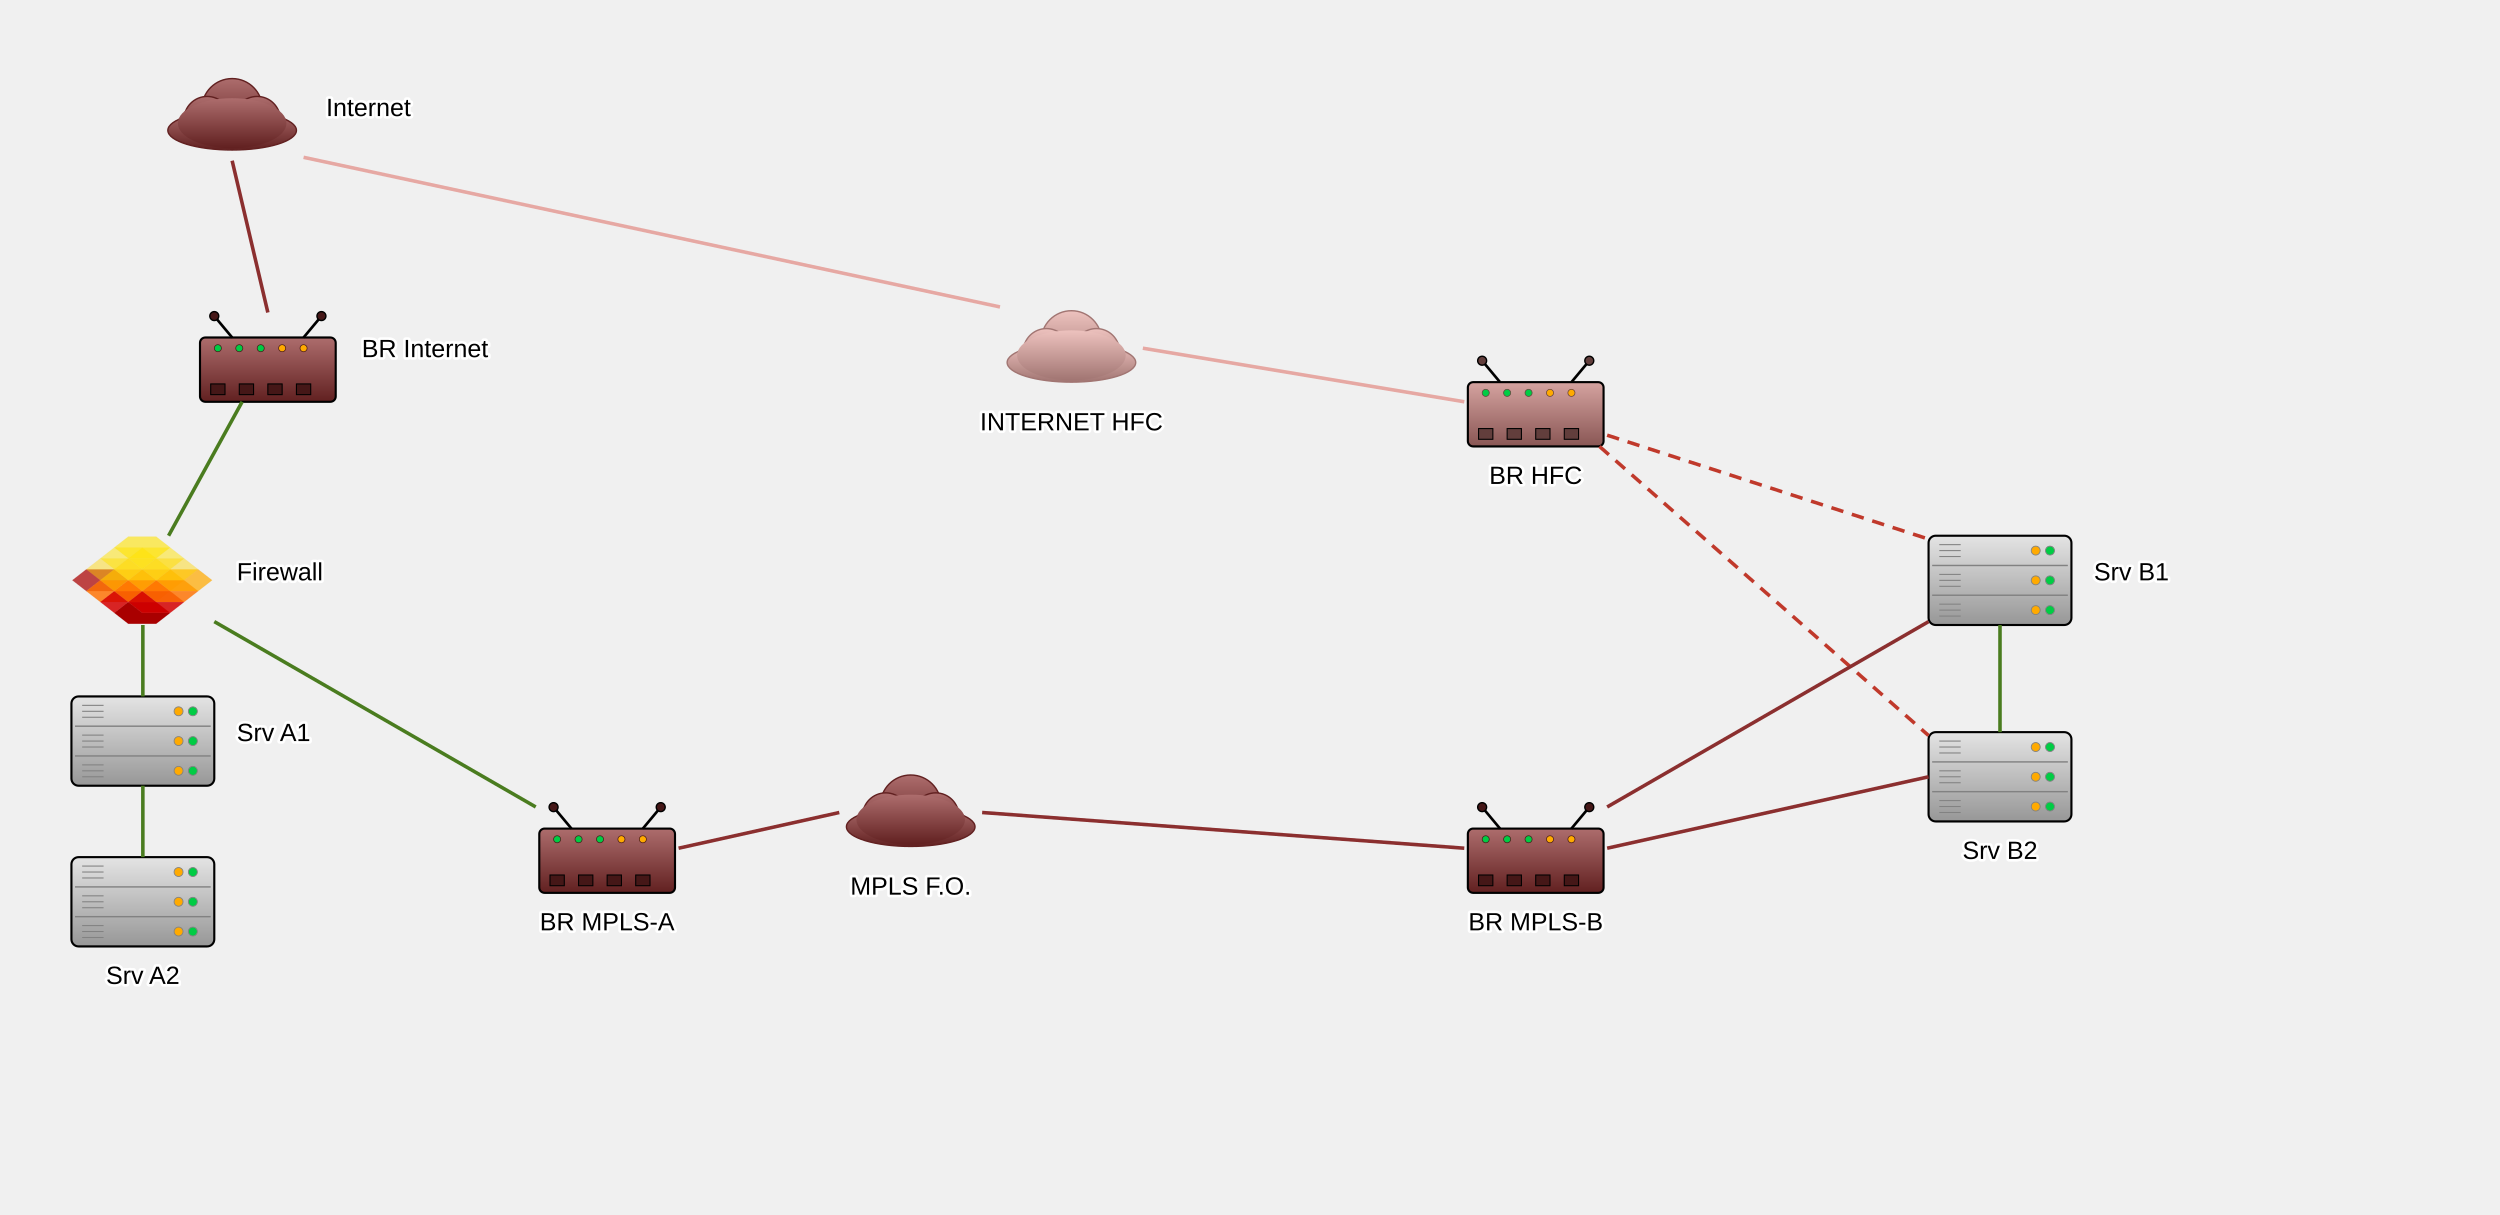
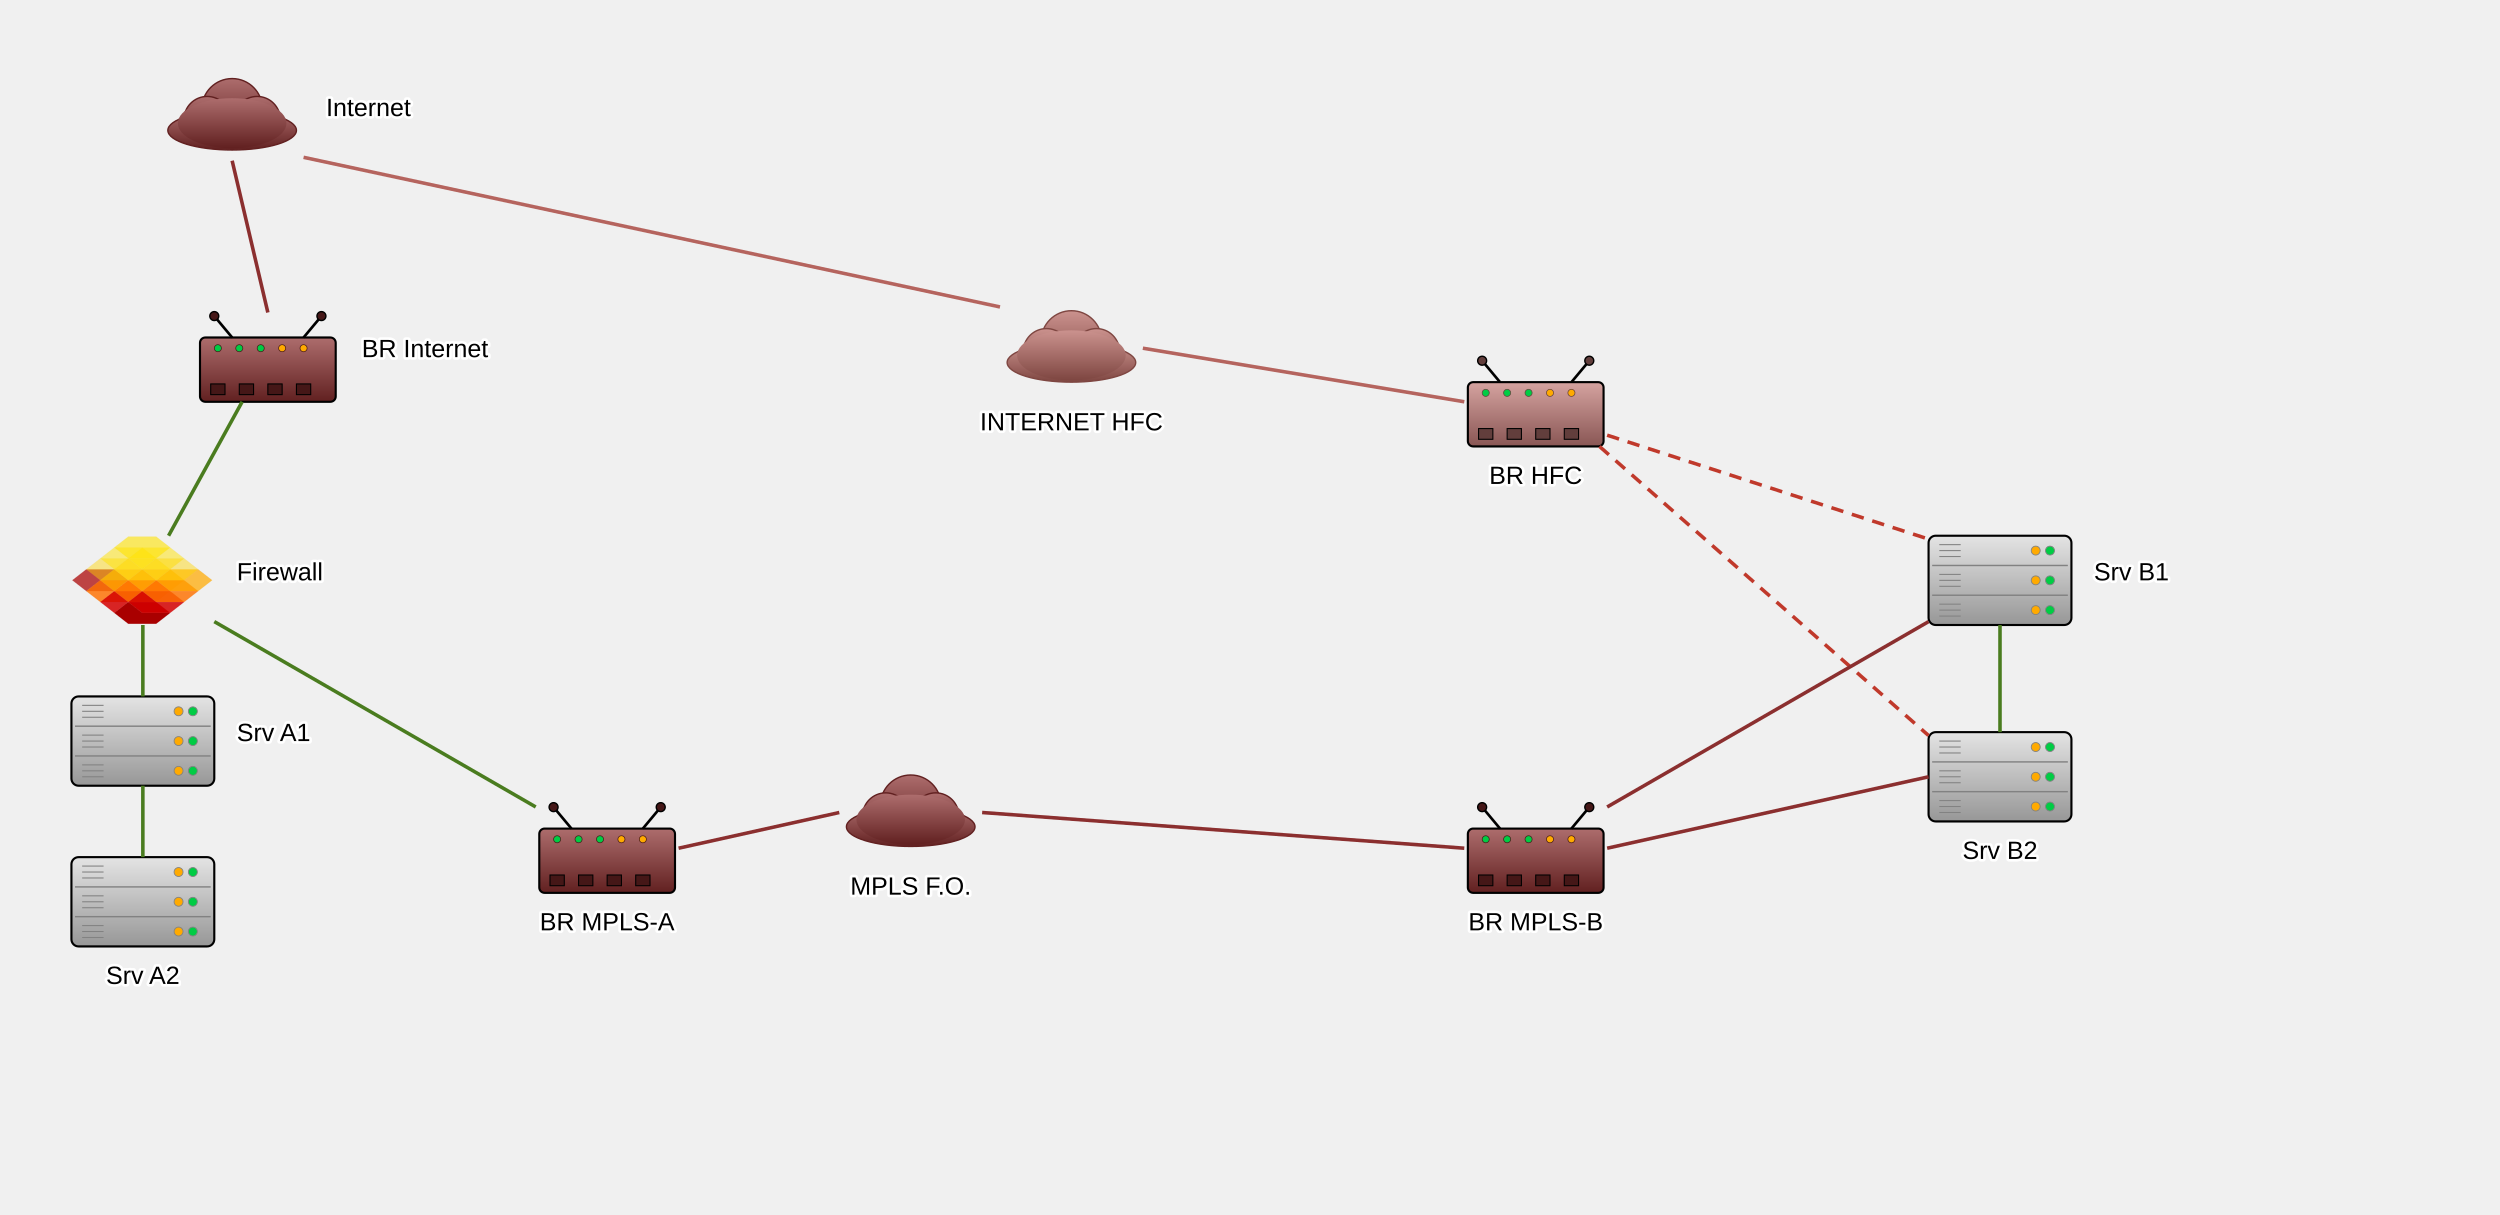
<svg xmlns="http://www.w3.org/2000/svg" baseProfile="full" height="680" version="1.1" viewBox="0,0,1400,680" width="1400">
  <defs>
    <style type="text/css">text{paint-order:stroke;stroke:#ffffff;stroke-width:3px;stroke-linejoin:round;stroke-linecap:round}</style>
    <filter height="140%" id="text-glow" width="140%" x="-20%" y="-20%">
      <feMerge>
        <feMergeNode in="SourceGraphic" />
      </feMerge>
    </filter>
    <marker id="arrow-end" markerHeight="10" markerWidth="10" orient="auto" refX="10" refY="5">
      <path d="M 0 0 L 10 5 L 0 10 z" fill="black" />
    </marker>
    <marker id="arrow-start" markerHeight="10" markerWidth="10" orient="auto" refX="0" refY="5">
      <path d="M 10 0 L 0 5 L 10 10 z" fill="black" />
    </marker>
    <marker id="circle-start" markerHeight="2.4" markerUnits="userSpaceOnUse" markerWidth="2.4" orient="auto" refX="1.2" refY="1.2">
      <circle cx="1.2" cy="1.2" fill="black" r="1.2" />
    </marker>
    <marker id="circle-end" markerHeight="2.4" markerUnits="userSpaceOnUse" markerWidth="2.4" orient="auto" refX="1.2" refY="1.2">
      <circle cx="1.2" cy="1.2" fill="black" r="1.2" />
    </marker>
    <marker id="arrow-end-c0" markerHeight="10" markerWidth="10" orient="auto" refX="10" refY="5">
      <path d="M 0 0 L 10 5 L 0 10 z" fill="#8b2f2f" />
    </marker>
    <marker id="arrow-start-c0" markerHeight="10" markerWidth="10" orient="auto" refX="0" refY="5">
      <path d="M 10 0 L 0 5 L 10 10 z" fill="#8b2f2f" />
    </marker>
    <marker id="circle-start-c0" markerHeight="2.4" markerUnits="userSpaceOnUse" markerWidth="2.4" orient="auto" refX="1.2" refY="1.2">
      <circle cx="1.2" cy="1.2" fill="#8b2f2f" r="1.2" />
    </marker>
    <marker id="circle-end-c0" markerHeight="2.4" markerUnits="userSpaceOnUse" markerWidth="2.4" orient="auto" refX="1.2" refY="1.2">
      <circle cx="1.2" cy="1.2" fill="#8b2f2f" r="1.2" />
    </marker>
    <marker id="arrow-end-c1" markerHeight="10" markerWidth="10" orient="auto" refX="10" refY="5">
      <path d="M 0 0 L 10 5 L 0 10 z" fill="#4a7c1f" />
    </marker>
    <marker id="arrow-start-c1" markerHeight="10" markerWidth="10" orient="auto" refX="0" refY="5">
      <path d="M 10 0 L 0 5 L 10 10 z" fill="#4a7c1f" />
    </marker>
    <marker id="circle-start-c1" markerHeight="2.4" markerUnits="userSpaceOnUse" markerWidth="2.4" orient="auto" refX="1.2" refY="1.2">
      <circle cx="1.2" cy="1.2" fill="#4a7c1f" r="1.2" />
    </marker>
    <marker id="circle-end-c1" markerHeight="2.4" markerUnits="userSpaceOnUse" markerWidth="2.4" orient="auto" refX="1.2" refY="1.2">
      <circle cx="1.2" cy="1.2" fill="#4a7c1f" r="1.2" />
    </marker>
    <marker id="arrow-end-c2" markerHeight="10" markerWidth="10" orient="auto" refX="10" refY="5">
      <path d="M 0 0 L 10 5 L 0 10 z" fill="#4a7c1f" />
    </marker>
    <marker id="arrow-start-c2" markerHeight="10" markerWidth="10" orient="auto" refX="0" refY="5">
      <path d="M 10 0 L 0 5 L 10 10 z" fill="#4a7c1f" />
    </marker>
    <marker id="circle-start-c2" markerHeight="2.4" markerUnits="userSpaceOnUse" markerWidth="2.4" orient="auto" refX="1.2" refY="1.2">
      <circle cx="1.2" cy="1.2" fill="#4a7c1f" r="1.2" />
    </marker>
    <marker id="circle-end-c2" markerHeight="2.4" markerUnits="userSpaceOnUse" markerWidth="2.4" orient="auto" refX="1.2" refY="1.2">
      <circle cx="1.2" cy="1.2" fill="#4a7c1f" r="1.2" />
    </marker>
    <marker id="arrow-end-c3" markerHeight="10" markerWidth="10" orient="auto" refX="10" refY="5">
      <path d="M 0 0 L 10 5 L 0 10 z" fill="#4a7c1f" />
    </marker>
    <marker id="arrow-start-c3" markerHeight="10" markerWidth="10" orient="auto" refX="0" refY="5">
      <path d="M 10 0 L 0 5 L 10 10 z" fill="#4a7c1f" />
    </marker>
    <marker id="circle-start-c3" markerHeight="2.4" markerUnits="userSpaceOnUse" markerWidth="2.4" orient="auto" refX="1.2" refY="1.2">
      <circle cx="1.2" cy="1.2" fill="#4a7c1f" r="1.2" />
    </marker>
    <marker id="circle-end-c3" markerHeight="2.4" markerUnits="userSpaceOnUse" markerWidth="2.4" orient="auto" refX="1.2" refY="1.2">
      <circle cx="1.2" cy="1.2" fill="#4a7c1f" r="1.2" />
    </marker>
    <marker id="arrow-end-c4" markerHeight="10" markerWidth="10" orient="auto" refX="10" refY="5">
      <path d="M 0 0 L 10 5 L 0 10 z" fill="#4a7c1f" />
    </marker>
    <marker id="arrow-start-c4" markerHeight="10" markerWidth="10" orient="auto" refX="0" refY="5">
      <path d="M 10 0 L 0 5 L 10 10 z" fill="#4a7c1f" />
    </marker>
    <marker id="circle-start-c4" markerHeight="2.4" markerUnits="userSpaceOnUse" markerWidth="2.4" orient="auto" refX="1.2" refY="1.2">
      <circle cx="1.2" cy="1.2" fill="#4a7c1f" r="1.2" />
    </marker>
    <marker id="circle-end-c4" markerHeight="2.4" markerUnits="userSpaceOnUse" markerWidth="2.4" orient="auto" refX="1.2" refY="1.2">
      <circle cx="1.2" cy="1.2" fill="#4a7c1f" r="1.2" />
    </marker>
    <marker id="arrow-end-c5" markerHeight="10" markerWidth="10" orient="auto" refX="10" refY="5">
      <path d="M 0 0 L 10 5 L 0 10 z" fill="#8b2f2f" />
    </marker>
    <marker id="arrow-start-c5" markerHeight="10" markerWidth="10" orient="auto" refX="0" refY="5">
      <path d="M 10 0 L 0 5 L 10 10 z" fill="#8b2f2f" />
    </marker>
    <marker id="circle-start-c5" markerHeight="2.4" markerUnits="userSpaceOnUse" markerWidth="2.4" orient="auto" refX="1.2" refY="1.2">
      <circle cx="1.2" cy="1.2" fill="#8b2f2f" r="1.2" />
    </marker>
    <marker id="circle-end-c5" markerHeight="2.4" markerUnits="userSpaceOnUse" markerWidth="2.4" orient="auto" refX="1.2" refY="1.2">
      <circle cx="1.2" cy="1.2" fill="#8b2f2f" r="1.2" />
    </marker>
    <marker id="arrow-end-c6" markerHeight="10" markerWidth="10" orient="auto" refX="10" refY="5">
      <path d="M 0 0 L 10 5 L 0 10 z" fill="#8b2f2f" />
    </marker>
    <marker id="arrow-start-c6" markerHeight="10" markerWidth="10" orient="auto" refX="0" refY="5">
      <path d="M 10 0 L 0 5 L 10 10 z" fill="#8b2f2f" />
    </marker>
    <marker id="circle-start-c6" markerHeight="2.4" markerUnits="userSpaceOnUse" markerWidth="2.4" orient="auto" refX="1.2" refY="1.2">
      <circle cx="1.2" cy="1.2" fill="#8b2f2f" r="1.2" />
    </marker>
    <marker id="circle-end-c6" markerHeight="2.4" markerUnits="userSpaceOnUse" markerWidth="2.4" orient="auto" refX="1.2" refY="1.2">
      <circle cx="1.2" cy="1.2" fill="#8b2f2f" r="1.2" />
    </marker>
    <marker id="arrow-end-c7" markerHeight="10" markerWidth="10" orient="auto" refX="10" refY="5">
-       <path d="M 0 0 L 10 5 L 0 10 z" fill="#e6a8a3" />
+       <path d="M 0 0 L 10 5 L 0 10 z" fill="#b5645e" />
    </marker>
    <marker id="arrow-start-c7" markerHeight="10" markerWidth="10" orient="auto" refX="0" refY="5">
-       <path d="M 10 0 L 0 5 L 10 10 z" fill="#e6a8a3" />
+       <path d="M 10 0 L 0 5 L 10 10 z" fill="#b5645e" />
    </marker>
    <marker id="circle-start-c7" markerHeight="2.4" markerUnits="userSpaceOnUse" markerWidth="2.4" orient="auto" refX="1.2" refY="1.2">
-       <circle cx="1.2" cy="1.2" fill="#e6a8a3" r="1.2" />
+       <circle cx="1.2" cy="1.2" fill="#b5645e" r="1.2" />
    </marker>
    <marker id="circle-end-c7" markerHeight="2.4" markerUnits="userSpaceOnUse" markerWidth="2.4" orient="auto" refX="1.2" refY="1.2">
-       <circle cx="1.2" cy="1.2" fill="#e6a8a3" r="1.2" />
+       <circle cx="1.2" cy="1.2" fill="#b5645e" r="1.2" />
    </marker>
    <marker id="arrow-end-c8" markerHeight="10" markerWidth="10" orient="auto" refX="10" refY="5">
-       <path d="M 0 0 L 10 5 L 0 10 z" fill="#e6a8a3" />
+       <path d="M 0 0 L 10 5 L 0 10 z" fill="#b5645e" />
    </marker>
    <marker id="arrow-start-c8" markerHeight="10" markerWidth="10" orient="auto" refX="0" refY="5">
-       <path d="M 10 0 L 0 5 L 10 10 z" fill="#e6a8a3" />
+       <path d="M 10 0 L 0 5 L 10 10 z" fill="#b5645e" />
    </marker>
    <marker id="circle-start-c8" markerHeight="2.4" markerUnits="userSpaceOnUse" markerWidth="2.4" orient="auto" refX="1.2" refY="1.2">
-       <circle cx="1.2" cy="1.2" fill="#e6a8a3" r="1.2" />
+       <circle cx="1.2" cy="1.2" fill="#b5645e" r="1.2" />
    </marker>
    <marker id="circle-end-c8" markerHeight="2.4" markerUnits="userSpaceOnUse" markerWidth="2.4" orient="auto" refX="1.2" refY="1.2">
-       <circle cx="1.2" cy="1.2" fill="#e6a8a3" r="1.2" />
+       <circle cx="1.2" cy="1.2" fill="#b5645e" r="1.2" />
    </marker>
    <marker id="arrow-end-c9" markerHeight="10" markerWidth="10" orient="auto" refX="10" refY="5">
      <path d="M 0 0 L 10 5 L 0 10 z" fill="#c0392b" />
    </marker>
    <marker id="arrow-start-c9" markerHeight="10" markerWidth="10" orient="auto" refX="0" refY="5">
      <path d="M 10 0 L 0 5 L 10 10 z" fill="#c0392b" />
    </marker>
    <marker id="circle-start-c9" markerHeight="2.4" markerUnits="userSpaceOnUse" markerWidth="2.4" orient="auto" refX="1.2" refY="1.2">
      <circle cx="1.2" cy="1.2" fill="#c0392b" r="1.2" />
    </marker>
    <marker id="circle-end-c9" markerHeight="2.4" markerUnits="userSpaceOnUse" markerWidth="2.4" orient="auto" refX="1.2" refY="1.2">
      <circle cx="1.2" cy="1.2" fill="#c0392b" r="1.2" />
    </marker>
    <marker id="arrow-end-c10" markerHeight="10" markerWidth="10" orient="auto" refX="10" refY="5">
      <path d="M 0 0 L 10 5 L 0 10 z" fill="#c0392b" />
    </marker>
    <marker id="arrow-start-c10" markerHeight="10" markerWidth="10" orient="auto" refX="0" refY="5">
      <path d="M 10 0 L 0 5 L 10 10 z" fill="#c0392b" />
    </marker>
    <marker id="circle-start-c10" markerHeight="2.4" markerUnits="userSpaceOnUse" markerWidth="2.4" orient="auto" refX="1.2" refY="1.2">
      <circle cx="1.2" cy="1.2" fill="#c0392b" r="1.2" />
    </marker>
    <marker id="circle-end-c10" markerHeight="2.4" markerUnits="userSpaceOnUse" markerWidth="2.4" orient="auto" refX="1.2" refY="1.2">
      <circle cx="1.2" cy="1.2" fill="#c0392b" r="1.2" />
    </marker>
    <marker id="arrow-end-c11" markerHeight="10" markerWidth="10" orient="auto" refX="10" refY="5">
      <path d="M 0 0 L 10 5 L 0 10 z" fill="#8b2f2f" />
    </marker>
    <marker id="arrow-start-c11" markerHeight="10" markerWidth="10" orient="auto" refX="0" refY="5">
      <path d="M 10 0 L 0 5 L 10 10 z" fill="#8b2f2f" />
    </marker>
    <marker id="circle-start-c11" markerHeight="2.4" markerUnits="userSpaceOnUse" markerWidth="2.4" orient="auto" refX="1.2" refY="1.2">
      <circle cx="1.2" cy="1.2" fill="#8b2f2f" r="1.2" />
    </marker>
    <marker id="circle-end-c11" markerHeight="2.4" markerUnits="userSpaceOnUse" markerWidth="2.4" orient="auto" refX="1.2" refY="1.2">
      <circle cx="1.2" cy="1.2" fill="#8b2f2f" r="1.2" />
    </marker>
    <marker id="arrow-end-c12" markerHeight="10" markerWidth="10" orient="auto" refX="10" refY="5">
      <path d="M 0 0 L 10 5 L 0 10 z" fill="#8b2f2f" />
    </marker>
    <marker id="arrow-start-c12" markerHeight="10" markerWidth="10" orient="auto" refX="0" refY="5">
      <path d="M 10 0 L 0 5 L 10 10 z" fill="#8b2f2f" />
    </marker>
    <marker id="circle-start-c12" markerHeight="2.4" markerUnits="userSpaceOnUse" markerWidth="2.4" orient="auto" refX="1.2" refY="1.2">
      <circle cx="1.2" cy="1.2" fill="#8b2f2f" r="1.2" />
    </marker>
    <marker id="circle-end-c12" markerHeight="2.4" markerUnits="userSpaceOnUse" markerWidth="2.4" orient="auto" refX="1.2" refY="1.2">
      <circle cx="1.2" cy="1.2" fill="#8b2f2f" r="1.2" />
    </marker>
    <marker id="arrow-end-c13" markerHeight="10" markerWidth="10" orient="auto" refX="10" refY="5">
      <path d="M 0 0 L 10 5 L 0 10 z" fill="#4a7c1f" />
    </marker>
    <marker id="arrow-start-c13" markerHeight="10" markerWidth="10" orient="auto" refX="0" refY="5">
      <path d="M 10 0 L 0 5 L 10 10 z" fill="#4a7c1f" />
    </marker>
    <marker id="circle-start-c13" markerHeight="2.4" markerUnits="userSpaceOnUse" markerWidth="2.4" orient="auto" refX="1.2" refY="1.2">
      <circle cx="1.2" cy="1.2" fill="#4a7c1f" r="1.2" />
    </marker>
    <marker id="circle-end-c13" markerHeight="2.4" markerUnits="userSpaceOnUse" markerWidth="2.4" orient="auto" refX="1.2" refY="1.2">
      <circle cx="1.2" cy="1.2" fill="#4a7c1f" r="1.2" />
    </marker>
    <linearGradient id="gradient-internet" x1="0%" x2="0%" y1="0%" y2="100%">
      <stop offset="0%" stop-color="#ad6d6d" />
      <stop offset="100%" stop-color="#612020" />
    </linearGradient>
    <linearGradient id="gradient-rtr_int" x1="0%" x2="0%" y1="0%" y2="100%">
      <stop offset="0%" stop-color="#ad6d6d" />
      <stop offset="100%" stop-color="#612020" />
    </linearGradient>
    <linearGradient id="gradient-srv_a1" x1="0%" x2="0%" y1="0%" y2="100%">
      <stop offset="0%" stop-color="#e4e4e4" />
      <stop offset="100%" stop-color="#979797" />
    </linearGradient>
    <linearGradient id="gradient-srv_a2" x1="0%" x2="0%" y1="0%" y2="100%">
      <stop offset="0%" stop-color="#e4e4e4" />
      <stop offset="100%" stop-color="#979797" />
    </linearGradient>
    <linearGradient id="gradient-hfc" x1="0%" x2="0%" y1="0%" y2="100%">
-       <stop offset="0%" stop-color="#edc2be" />
-       <stop offset="100%" stop-color="#a17572" />
+       <stop offset="0%" stop-color="#cb928e" />
+       <stop offset="100%" stop-color="#7e4641" />
    </linearGradient>
    <linearGradient id="gradient-rtr_hfc" x1="0%" x2="0%" y1="0%" y2="100%">
      <stop offset="0%" stop-color="#d5a3a0" />
      <stop offset="100%" stop-color="#895654" />
    </linearGradient>
    <linearGradient id="gradient-mpls" x1="0%" x2="0%" y1="0%" y2="100%">
      <stop offset="0%" stop-color="#ad6d6d" />
      <stop offset="100%" stop-color="#612020" />
    </linearGradient>
    <linearGradient id="gradient-rtr_mplsL" x1="0%" x2="0%" y1="0%" y2="100%">
      <stop offset="0%" stop-color="#ad6d6d" />
      <stop offset="100%" stop-color="#612020" />
    </linearGradient>
    <linearGradient id="gradient-rtr_mplsR" x1="0%" x2="0%" y1="0%" y2="100%">
      <stop offset="0%" stop-color="#ad6d6d" />
      <stop offset="100%" stop-color="#612020" />
    </linearGradient>
    <linearGradient id="gradient-srv_b1" x1="0%" x2="0%" y1="0%" y2="100%">
      <stop offset="0%" stop-color="#e4e4e4" />
      <stop offset="100%" stop-color="#979797" />
    </linearGradient>
    <linearGradient id="gradient-srv_b2" x1="0%" x2="0%" y1="0%" y2="100%">
      <stop offset="0%" stop-color="#e4e4e4" />
      <stop offset="100%" stop-color="#979797" />
    </linearGradient>
  </defs>
  <g id="internet">
    <ellipse cx="130.0" cy="73.0" fill="url(#gradient-internet)" rx="36.0" ry="11.0" stroke="#612020" stroke-width="0.8" />
    <circle cx="130.0" cy="61.0" fill="url(#gradient-internet)" r="17.0" stroke="#612020" stroke-width="0.8" />
    <circle cx="116.0" cy="67.0" fill="url(#gradient-internet)" r="13.0" stroke="#612020" stroke-width="0.8" />
    <circle cx="144.0" cy="67.0" fill="url(#gradient-internet)" r="13.0" stroke="#612020" stroke-width="0.8" />
    <ellipse cx="130.0" cy="69.0" fill="url(#gradient-internet)" rx="30.4" ry="14" stroke="none" />
  </g>
  <g id="rtr_int">
    <rect fill="url(#gradient-rtr_int)" height="36" rx="3" ry="3" stroke="black" stroke-width="1.2" width="76" x="112" y="189" />
    <line stroke="black" stroke-width="1.5" x1="130" x2="120" y1="189" y2="177" />
    <circle cx="120" cy="177" fill="#451717" r="2.5" stroke="black" stroke-width="0.8" />
    <line stroke="black" stroke-width="1.5" x1="170" x2="180" y1="189" y2="177" />
    <circle cx="180" cy="177" fill="#451717" r="2.5" stroke="black" stroke-width="0.8" />
    <rect fill="#451717" height="6" stroke="black" stroke-width="0.6" width="8" x="118.0" y="215" />
    <rect fill="#451717" height="6" stroke="black" stroke-width="0.6" width="8" x="134.0" y="215" />
    <rect fill="#451717" height="6" stroke="black" stroke-width="0.6" width="8" x="150.0" y="215" />
    <rect fill="#451717" height="6" stroke="black" stroke-width="0.6" width="8" x="166.0" y="215" />
    <circle cx="122" cy="195" fill="#00cc44" r="2" stroke="#451717" stroke-width="0.4" />
    <circle cx="134" cy="195" fill="#00cc44" r="2" stroke="#451717" stroke-width="0.4" />
    <circle cx="146" cy="195" fill="#00cc44" r="2" stroke="#451717" stroke-width="0.4" />
    <circle cx="158" cy="195" fill="#ffaa00" r="2" stroke="#451717" stroke-width="0.4" />
    <circle cx="170" cy="195" fill="#ffaa00" r="2" stroke="#451717" stroke-width="0.4" />
  </g>
  <g id="fw_a">
    <g transform="translate(40,300) scale(1.568627,1.162791) translate(0,0)">
      <path d="m 211.514,221.098 -99.807,57.624 -99.807,-57.624 0,-115.248 99.807,-57.624 99.807,57.624 z" fill="#a90000" opacity="0.72" stroke="#cbcbcb" stroke-width="0.48" transform="matrix(0.0751447,0.02631765,-0.04338481,0.0455835,8.97,11.04)" />
      <path d="m 211.514,221.098 -99.807,57.624 -99.807,-57.624 0,-115.248 99.807,-57.624 99.807,57.624 z" fill="#ff7000" opacity="0.82" stroke="#cbcbcb" stroke-width="0.48" transform="matrix(0.0751447,0.02631765,-0.04338481,0.0455835,13.97,16.29)" />
      <path d="m 211.514,221.098 -99.807,57.624 -99.807,-57.624 0,-115.248 99.807,-57.624 99.807,57.624 z" fill="#ffa900" opacity="0.72" stroke="#cbcbcb" stroke-width="0.48" transform="matrix(0.0751447,0.02631765,-0.04338481,0.0455835,18.97,11.04)" />
      <path d="m 211.514,221.098 -99.807,57.624 -99.807,-57.624 0,-115.248 99.807,-57.624 99.807,57.624 z" fill="#d40000" opacity="0.85" stroke="#cbcbcb" stroke-width="0.48" transform="matrix(0.0751447,0.02631765,-0.04338481,0.0455835,18.97,21.54)" />
      <path d="m 211.514,221.098 -99.807,57.624 -99.807,-57.624 0,-115.248 99.807,-57.624 99.807,57.624 z" fill="#a90000" opacity="1.0" stroke="#cbcbcb" stroke-width="0.48" transform="matrix(0.0751447,0.02631765,-0.04338481,0.0455835,23.97,26.80)" />
      <path d="m 211.514,221.098 -99.807,57.624 -99.807,-57.624 0,-115.248 99.807,-57.624 99.807,57.624 z" fill="#ff7000" opacity="0.82" stroke="#cbcbcb" stroke-width="0.48" transform="matrix(0.0751447,0.02631765,-0.04338481,0.0455835,23.97,16.29)" />
      <path d="m 211.514,221.098 -99.807,57.624 -99.807,-57.624 0,-115.248 99.807,-57.624 99.807,57.624 z" fill="#ffa900" opacity="0.72" stroke="#cbcbcb" stroke-width="0.48" transform="matrix(0.0751447,0.02631765,-0.04338481,0.0455835,28.97,11.04)" />
      <path d="m 211.514,221.098 -99.807,57.624 -99.807,-57.624 0,-115.248 99.807,-57.624 99.807,57.624 z" fill="#d40000" opacity="0.85" stroke="#cbcbcb" stroke-width="0.48" transform="matrix(0.0751447,0.02631765,-0.04338481,0.0455835,28.97,21.54)" />
      <path d="m 211.514,221.098 -99.807,57.624 -99.807,-57.624 0,-115.248 99.807,-57.624 99.807,57.624 z" fill="#ff7000" opacity="0.82" stroke="#cbcbcb" stroke-width="0.48" transform="matrix(0.0751447,0.02631765,-0.04338481,0.0455835,33.97,16.29)" />
      <path d="m 211.514,221.098 -99.807,57.624 -99.807,-57.624 0,-115.248 99.807,-57.624 99.807,57.624 z" fill="#ffa900" opacity="0.72" stroke="#cbcbcb" stroke-width="0.48" transform="matrix(0.0751447,0.02631765,-0.04338481,0.0455835,38.97,11.04)" />
      <path d="m 211.514,221.098 -99.807,57.624 -99.807,-57.624 0,-115.248 99.807,-57.624 99.807,57.624 z" fill="#ffd400" opacity="0.45" stroke="#cbcbcb" stroke-width="0.48" transform="matrix(0.0751447,0.02631765,-0.04338481,0.0455835,13.97,5.78)" />
      <path d="m 211.514,221.098 -99.807,57.624 -99.807,-57.624 0,-115.248 99.807,-57.624 99.807,57.624 z" fill="#ffe200" opacity="0.5" stroke="#cbcbcb" stroke-width="0.48" transform="matrix(0.0751447,0.02631765,-0.04338481,0.0455835,18.97,0.53)" />
      <path d="m 211.514,221.098 -99.807,57.624 -99.807,-57.624 0,-115.248 99.807,-57.624 99.807,57.624 z" fill="#ffd400" opacity="0.45" stroke="#cbcbcb" stroke-width="0.48" transform="matrix(0.0751447,0.02631765,-0.04338481,0.0455835,23.97,5.78)" />
      <path d="m 211.514,221.098 -99.807,57.624 -99.807,-57.624 0,-115.248 99.807,-57.624 99.807,57.624 z" fill="#ffe200" opacity="0.6" stroke="#cbcbcb" stroke-width="0.48" transform="matrix(0.0751447,0.02631765,-0.04338481,0.0455835,23.97,-4.73)" />
      <path d="m 211.514,221.098 -99.807,57.624 -99.807,-57.624 0,-115.248 99.807,-57.624 99.807,57.624 z" fill="#ffe200" opacity="0.5" stroke="#cbcbcb" stroke-width="0.48" transform="matrix(0.0751447,0.02631765,-0.04338481,0.0455835,28.97,0.53)" />
      <path d="m 211.514,221.098 -99.807,57.624 -99.807,-57.624 0,-115.248 99.807,-57.624 99.807,57.624 z" fill="#ffd400" opacity="0.45" stroke="#cbcbcb" stroke-width="0.48" transform="matrix(0.0751447,0.02631765,-0.04338481,0.0455835,33.97,5.78)" />
    </g>
  </g>
  <g id="srv_a1">
    <rect fill="url(#gradient-srv_a1)" height="50" rx="4" ry="4" stroke="black" stroke-width="1.2" width="80" x="40" y="390" />
    <line stroke="#828282" stroke-width="0.8" x1="42" x2="118" y1="406.667" y2="406.667" />
    <line stroke="#828282" stroke-width="0.8" x1="42" x2="118" y1="423.333" y2="423.333" />
    <circle cx="108" cy="398.333" fill="#00cc44" r="2.5" stroke="#828282" stroke-width="0.5" />
    <circle cx="100" cy="398.333" fill="#ffaa00" r="2.5" stroke="#828282" stroke-width="0.5" />
    <circle cx="108" cy="415.0" fill="#00cc44" r="2.5" stroke="#828282" stroke-width="0.5" />
    <circle cx="100" cy="415.0" fill="#ffaa00" r="2.5" stroke="#828282" stroke-width="0.5" />
    <circle cx="108" cy="431.667" fill="#00cc44" r="2.5" stroke="#828282" stroke-width="0.5" />
    <circle cx="100" cy="431.667" fill="#ffaa00" r="2.5" stroke="#828282" stroke-width="0.5" />
    <line stroke="#828282" stroke-width="0.6" x1="46" x2="58" y1="395.0" y2="395.0" />
    <line stroke="#828282" stroke-width="0.6" x1="46" x2="58" y1="398.333" y2="398.333" />
    <line stroke="#828282" stroke-width="0.6" x1="46" x2="58" y1="401.667" y2="401.667" />
    <line stroke="#828282" stroke-width="0.6" x1="46" x2="58" y1="411.667" y2="411.667" />
    <line stroke="#828282" stroke-width="0.6" x1="46" x2="58" y1="415.0" y2="415.0" />
    <line stroke="#828282" stroke-width="0.6" x1="46" x2="58" y1="418.333" y2="418.333" />
    <line stroke="#828282" stroke-width="0.6" x1="46" x2="58" y1="428.333" y2="428.333" />
    <line stroke="#828282" stroke-width="0.6" x1="46" x2="58" y1="431.667" y2="431.667" />
    <line stroke="#828282" stroke-width="0.6" x1="46" x2="58" y1="435.0" y2="435.0" />
  </g>
  <g id="srv_a2">
    <rect fill="url(#gradient-srv_a2)" height="50" rx="4" ry="4" stroke="black" stroke-width="1.2" width="80" x="40" y="480" />
    <line stroke="#828282" stroke-width="0.8" x1="42" x2="118" y1="496.667" y2="496.667" />
    <line stroke="#828282" stroke-width="0.8" x1="42" x2="118" y1="513.333" y2="513.333" />
    <circle cx="108" cy="488.333" fill="#00cc44" r="2.5" stroke="#828282" stroke-width="0.5" />
    <circle cx="100" cy="488.333" fill="#ffaa00" r="2.5" stroke="#828282" stroke-width="0.5" />
    <circle cx="108" cy="505.0" fill="#00cc44" r="2.5" stroke="#828282" stroke-width="0.5" />
    <circle cx="100" cy="505.0" fill="#ffaa00" r="2.5" stroke="#828282" stroke-width="0.5" />
    <circle cx="108" cy="521.667" fill="#00cc44" r="2.5" stroke="#828282" stroke-width="0.5" />
    <circle cx="100" cy="521.667" fill="#ffaa00" r="2.5" stroke="#828282" stroke-width="0.5" />
    <line stroke="#828282" stroke-width="0.6" x1="46" x2="58" y1="485.0" y2="485.0" />
    <line stroke="#828282" stroke-width="0.6" x1="46" x2="58" y1="488.333" y2="488.333" />
    <line stroke="#828282" stroke-width="0.6" x1="46" x2="58" y1="491.667" y2="491.667" />
    <line stroke="#828282" stroke-width="0.6" x1="46" x2="58" y1="501.667" y2="501.667" />
    <line stroke="#828282" stroke-width="0.6" x1="46" x2="58" y1="505.0" y2="505.0" />
    <line stroke="#828282" stroke-width="0.6" x1="46" x2="58" y1="508.333" y2="508.333" />
    <line stroke="#828282" stroke-width="0.6" x1="46" x2="58" y1="518.333" y2="518.333" />
    <line stroke="#828282" stroke-width="0.6" x1="46" x2="58" y1="521.667" y2="521.667" />
    <line stroke="#828282" stroke-width="0.6" x1="46" x2="58" y1="525.0" y2="525.0" />
  </g>
  <g id="hfc">
-     <ellipse cx="600.0" cy="203.0" fill="url(#gradient-hfc)" rx="36.0" ry="11.0" stroke="#a17572" stroke-width="0.8" />
-     <circle cx="600.0" cy="191.0" fill="url(#gradient-hfc)" r="17.0" stroke="#a17572" stroke-width="0.8" />
-     <circle cx="586.0" cy="197.0" fill="url(#gradient-hfc)" r="13.0" stroke="#a17572" stroke-width="0.8" />
-     <circle cx="614.0" cy="197.0" fill="url(#gradient-hfc)" r="13.0" stroke="#a17572" stroke-width="0.8" />
+     <ellipse cx="600.0" cy="203.0" fill="url(#gradient-hfc)" rx="36.0" ry="11.0" stroke="#7e4641" stroke-width="0.8" />
+     <circle cx="600.0" cy="191.0" fill="url(#gradient-hfc)" r="17.0" stroke="#7e4641" stroke-width="0.8" />
+     <circle cx="586.0" cy="197.0" fill="url(#gradient-hfc)" r="13.0" stroke="#7e4641" stroke-width="0.8" />
+     <circle cx="614.0" cy="197.0" fill="url(#gradient-hfc)" r="13.0" stroke="#7e4641" stroke-width="0.8" />
    <ellipse cx="600.0" cy="199.0" fill="url(#gradient-hfc)" rx="30.4" ry="14" stroke="none" />
  </g>
  <g id="rtr_hfc">
    <rect fill="url(#gradient-rtr_hfc)" height="36" rx="3" ry="3" stroke="black" stroke-width="1.2" width="76" x="822" y="214" />
    <line stroke="black" stroke-width="1.5" x1="840" x2="830" y1="214" y2="202" />
    <circle cx="830" cy="202" fill="#623e3c" r="2.5" stroke="black" stroke-width="0.8" />
    <line stroke="black" stroke-width="1.5" x1="880" x2="890" y1="214" y2="202" />
    <circle cx="890" cy="202" fill="#623e3c" r="2.5" stroke="black" stroke-width="0.8" />
    <rect fill="#623e3c" height="6" stroke="black" stroke-width="0.6" width="8" x="828.0" y="240" />
    <rect fill="#623e3c" height="6" stroke="black" stroke-width="0.6" width="8" x="844.0" y="240" />
    <rect fill="#623e3c" height="6" stroke="black" stroke-width="0.6" width="8" x="860.0" y="240" />
    <rect fill="#623e3c" height="6" stroke="black" stroke-width="0.6" width="8" x="876.0" y="240" />
    <circle cx="832" cy="220" fill="#00cc44" r="2" stroke="#623e3c" stroke-width="0.4" />
    <circle cx="844" cy="220" fill="#00cc44" r="2" stroke="#623e3c" stroke-width="0.4" />
    <circle cx="856" cy="220" fill="#00cc44" r="2" stroke="#623e3c" stroke-width="0.4" />
    <circle cx="868" cy="220" fill="#ffaa00" r="2" stroke="#623e3c" stroke-width="0.4" />
    <circle cx="880" cy="220" fill="#ffaa00" r="2" stroke="#623e3c" stroke-width="0.4" />
  </g>
  <g id="mpls">
    <ellipse cx="510.0" cy="463.0" fill="url(#gradient-mpls)" rx="36.0" ry="11.0" stroke="#612020" stroke-width="0.8" />
    <circle cx="510.0" cy="451.0" fill="url(#gradient-mpls)" r="17.0" stroke="#612020" stroke-width="0.8" />
    <circle cx="496.0" cy="457.0" fill="url(#gradient-mpls)" r="13.0" stroke="#612020" stroke-width="0.8" />
    <circle cx="524.0" cy="457.0" fill="url(#gradient-mpls)" r="13.0" stroke="#612020" stroke-width="0.8" />
    <ellipse cx="510.0" cy="459.0" fill="url(#gradient-mpls)" rx="30.4" ry="14" stroke="none" />
  </g>
  <g id="rtr_mplsL">
    <rect fill="url(#gradient-rtr_mplsL)" height="36" rx="3" ry="3" stroke="black" stroke-width="1.2" width="76" x="302" y="464" />
    <line stroke="black" stroke-width="1.5" x1="320" x2="310" y1="464" y2="452" />
    <circle cx="310" cy="452" fill="#451717" r="2.5" stroke="black" stroke-width="0.8" />
    <line stroke="black" stroke-width="1.5" x1="360" x2="370" y1="464" y2="452" />
    <circle cx="370" cy="452" fill="#451717" r="2.5" stroke="black" stroke-width="0.8" />
    <rect fill="#451717" height="6" stroke="black" stroke-width="0.6" width="8" x="308.0" y="490" />
    <rect fill="#451717" height="6" stroke="black" stroke-width="0.6" width="8" x="324.0" y="490" />
    <rect fill="#451717" height="6" stroke="black" stroke-width="0.6" width="8" x="340.0" y="490" />
    <rect fill="#451717" height="6" stroke="black" stroke-width="0.6" width="8" x="356.0" y="490" />
    <circle cx="312" cy="470" fill="#00cc44" r="2" stroke="#451717" stroke-width="0.4" />
    <circle cx="324" cy="470" fill="#00cc44" r="2" stroke="#451717" stroke-width="0.4" />
    <circle cx="336" cy="470" fill="#00cc44" r="2" stroke="#451717" stroke-width="0.4" />
    <circle cx="348" cy="470" fill="#ffaa00" r="2" stroke="#451717" stroke-width="0.4" />
    <circle cx="360" cy="470" fill="#ffaa00" r="2" stroke="#451717" stroke-width="0.4" />
  </g>
  <g id="rtr_mplsR">
    <rect fill="url(#gradient-rtr_mplsR)" height="36" rx="3" ry="3" stroke="black" stroke-width="1.2" width="76" x="822" y="464" />
    <line stroke="black" stroke-width="1.5" x1="840" x2="830" y1="464" y2="452" />
    <circle cx="830" cy="452" fill="#451717" r="2.5" stroke="black" stroke-width="0.8" />
    <line stroke="black" stroke-width="1.5" x1="880" x2="890" y1="464" y2="452" />
    <circle cx="890" cy="452" fill="#451717" r="2.5" stroke="black" stroke-width="0.8" />
    <rect fill="#451717" height="6" stroke="black" stroke-width="0.6" width="8" x="828.0" y="490" />
    <rect fill="#451717" height="6" stroke="black" stroke-width="0.6" width="8" x="844.0" y="490" />
    <rect fill="#451717" height="6" stroke="black" stroke-width="0.6" width="8" x="860.0" y="490" />
    <rect fill="#451717" height="6" stroke="black" stroke-width="0.6" width="8" x="876.0" y="490" />
    <circle cx="832" cy="470" fill="#00cc44" r="2" stroke="#451717" stroke-width="0.4" />
    <circle cx="844" cy="470" fill="#00cc44" r="2" stroke="#451717" stroke-width="0.4" />
    <circle cx="856" cy="470" fill="#00cc44" r="2" stroke="#451717" stroke-width="0.4" />
    <circle cx="868" cy="470" fill="#ffaa00" r="2" stroke="#451717" stroke-width="0.4" />
    <circle cx="880" cy="470" fill="#ffaa00" r="2" stroke="#451717" stroke-width="0.4" />
  </g>
  <g id="srv_b1">
    <rect fill="url(#gradient-srv_b1)" height="50" rx="4" ry="4" stroke="black" stroke-width="1.2" width="80" x="1080" y="300" />
    <line stroke="#828282" stroke-width="0.8" x1="1082" x2="1158" y1="316.667" y2="316.667" />
    <line stroke="#828282" stroke-width="0.8" x1="1082" x2="1158" y1="333.333" y2="333.333" />
    <circle cx="1148" cy="308.333" fill="#00cc44" r="2.5" stroke="#828282" stroke-width="0.5" />
    <circle cx="1140" cy="308.333" fill="#ffaa00" r="2.5" stroke="#828282" stroke-width="0.5" />
    <circle cx="1148" cy="325.0" fill="#00cc44" r="2.5" stroke="#828282" stroke-width="0.5" />
    <circle cx="1140" cy="325.0" fill="#ffaa00" r="2.5" stroke="#828282" stroke-width="0.5" />
    <circle cx="1148" cy="341.667" fill="#00cc44" r="2.5" stroke="#828282" stroke-width="0.5" />
    <circle cx="1140" cy="341.667" fill="#ffaa00" r="2.5" stroke="#828282" stroke-width="0.5" />
    <line stroke="#828282" stroke-width="0.6" x1="1086" x2="1098" y1="305.0" y2="305.0" />
    <line stroke="#828282" stroke-width="0.6" x1="1086" x2="1098" y1="308.333" y2="308.333" />
    <line stroke="#828282" stroke-width="0.6" x1="1086" x2="1098" y1="311.667" y2="311.667" />
    <line stroke="#828282" stroke-width="0.6" x1="1086" x2="1098" y1="321.667" y2="321.667" />
    <line stroke="#828282" stroke-width="0.6" x1="1086" x2="1098" y1="325.0" y2="325.0" />
    <line stroke="#828282" stroke-width="0.6" x1="1086" x2="1098" y1="328.333" y2="328.333" />
    <line stroke="#828282" stroke-width="0.6" x1="1086" x2="1098" y1="338.333" y2="338.333" />
    <line stroke="#828282" stroke-width="0.6" x1="1086" x2="1098" y1="341.667" y2="341.667" />
    <line stroke="#828282" stroke-width="0.6" x1="1086" x2="1098" y1="345.0" y2="345.0" />
  </g>
  <g id="srv_b2">
    <rect fill="url(#gradient-srv_b2)" height="50" rx="4" ry="4" stroke="black" stroke-width="1.2" width="80" x="1080" y="410" />
    <line stroke="#828282" stroke-width="0.8" x1="1082" x2="1158" y1="426.667" y2="426.667" />
    <line stroke="#828282" stroke-width="0.8" x1="1082" x2="1158" y1="443.333" y2="443.333" />
    <circle cx="1148" cy="418.333" fill="#00cc44" r="2.5" stroke="#828282" stroke-width="0.5" />
    <circle cx="1140" cy="418.333" fill="#ffaa00" r="2.5" stroke="#828282" stroke-width="0.5" />
    <circle cx="1148" cy="435.0" fill="#00cc44" r="2.5" stroke="#828282" stroke-width="0.5" />
    <circle cx="1140" cy="435.0" fill="#ffaa00" r="2.5" stroke="#828282" stroke-width="0.5" />
    <circle cx="1148" cy="451.667" fill="#00cc44" r="2.5" stroke="#828282" stroke-width="0.5" />
    <circle cx="1140" cy="451.667" fill="#ffaa00" r="2.5" stroke="#828282" stroke-width="0.5" />
    <line stroke="#828282" stroke-width="0.6" x1="1086" x2="1098" y1="415.0" y2="415.0" />
    <line stroke="#828282" stroke-width="0.6" x1="1086" x2="1098" y1="418.333" y2="418.333" />
    <line stroke="#828282" stroke-width="0.6" x1="1086" x2="1098" y1="421.667" y2="421.667" />
    <line stroke="#828282" stroke-width="0.6" x1="1086" x2="1098" y1="431.667" y2="431.667" />
    <line stroke="#828282" stroke-width="0.6" x1="1086" x2="1098" y1="435.0" y2="435.0" />
    <line stroke="#828282" stroke-width="0.6" x1="1086" x2="1098" y1="438.333" y2="438.333" />
    <line stroke="#828282" stroke-width="0.6" x1="1086" x2="1098" y1="448.333" y2="448.333" />
    <line stroke="#828282" stroke-width="0.6" x1="1086" x2="1098" y1="451.667" y2="451.667" />
    <line stroke="#828282" stroke-width="0.6" x1="1086" x2="1098" y1="455.0" y2="455.0" />
  </g>
  <line stroke="#8b2f2f" stroke-width="2" x1="130.0" x2="150.0" y1="90.0" y2="175.0" />
  <line stroke="#4a7c1f" stroke-width="2" x1="135.6" x2="94.4" y1="225.0" y2="300.0" />
  <line stroke="#4a7c1f" stroke-width="2" x1="80.0" x2="80.0" y1="350.0" y2="390.0" />
  <line stroke="#4a7c1f" stroke-width="2" x1="80.0" x2="80.0" y1="440.0" y2="480.0" />
  <line stroke="#4a7c1f" stroke-width="2" x1="120.0" x2="300.0" y1="348.1" y2="451.9" />
  <line stroke="#8b2f2f" stroke-width="2" x1="380.0" x2="470.0" y1="475.0" y2="455.0" />
  <line stroke="#8b2f2f" stroke-width="2" x1="550.0" x2="820.0" y1="455.0" y2="475.0" />
-   <line stroke="#e6a8a3" stroke-width="2" x1="170.0" x2="560.0" y1="88.1" y2="171.9" />
-   <line stroke="#e6a8a3" stroke-width="2" x1="640.0" x2="820.0" y1="195.0" y2="225.0" />
+   <line stroke="#b5645e" stroke-width="2" x1="170.0" x2="560.0" y1="88.1" y2="171.9" />
+   <line stroke="#b5645e" stroke-width="2" x1="640.0" x2="820.0" y1="195.0" y2="225.0" />
  <line stroke="#c0392b" stroke-dasharray="7,5" stroke-width="2" x1="900.0" x2="1080.0" y1="243.7" y2="301.9" />
  <line stroke="#c0392b" stroke-dasharray="7,5" stroke-width="2" x1="895.7" x2="1080.0" y1="250.0" y2="411.9" />
  <line stroke="#8b2f2f" stroke-width="2" x1="900.0" x2="1080.0" y1="451.9" y2="348.1" />
  <line stroke="#8b2f2f" stroke-width="2" x1="900.0" x2="1080.0" y1="475.0" y2="435.0" />
  <line stroke="#4a7c1f" stroke-width="2" x1="1120.0" x2="1120.0" y1="350.0" y2="410.0" />
  <text fill="black" filter="url(#text-glow)" font-family="Arial, sans-serif" font-size="14px" text-anchor="start" x="182.6" y="65.0">Internet</text>
  <text fill="black" filter="url(#text-glow)" font-family="Arial, sans-serif" font-size="14px" text-anchor="start" x="202.6" y="200.0">BR Internet</text>
  <text fill="black" filter="url(#text-glow)" font-family="Arial, sans-serif" font-size="14px" text-anchor="start" x="132.6" y="325.0">Firewall</text>
  <text fill="black" filter="url(#text-glow)" font-family="Arial, sans-serif" font-size="14px" text-anchor="start" x="132.6" y="415.0">Srv A1</text>
  <text fill="black" filter="url(#text-glow)" font-family="Arial, sans-serif" font-size="14px" text-anchor="middle" x="80.0" y="551.0">Srv A2</text>
  <text fill="black" filter="url(#text-glow)" font-family="Arial, sans-serif" font-size="14px" text-anchor="middle" x="600.0" y="241.0">INTERNET HFC</text>
  <text fill="black" filter="url(#text-glow)" font-family="Arial, sans-serif" font-size="14px" text-anchor="middle" x="860.0" y="271.0">BR HFC</text>
  <text fill="black" filter="url(#text-glow)" font-family="Arial, sans-serif" font-size="14px" text-anchor="middle" x="510.0" y="501.0">MPLS F.O.</text>
  <text fill="black" filter="url(#text-glow)" font-family="Arial, sans-serif" font-size="14px" text-anchor="middle" x="340.0" y="521.0">BR MPLS-A</text>
  <text fill="black" filter="url(#text-glow)" font-family="Arial, sans-serif" font-size="14px" text-anchor="middle" x="860.0" y="521.0">BR MPLS-B</text>
  <text fill="black" filter="url(#text-glow)" font-family="Arial, sans-serif" font-size="14px" text-anchor="start" x="1172.6" y="325.0">Srv B1</text>
  <text fill="black" filter="url(#text-glow)" font-family="Arial, sans-serif" font-size="14px" text-anchor="middle" x="1120.0" y="481.0">Srv B2</text>
</svg>
